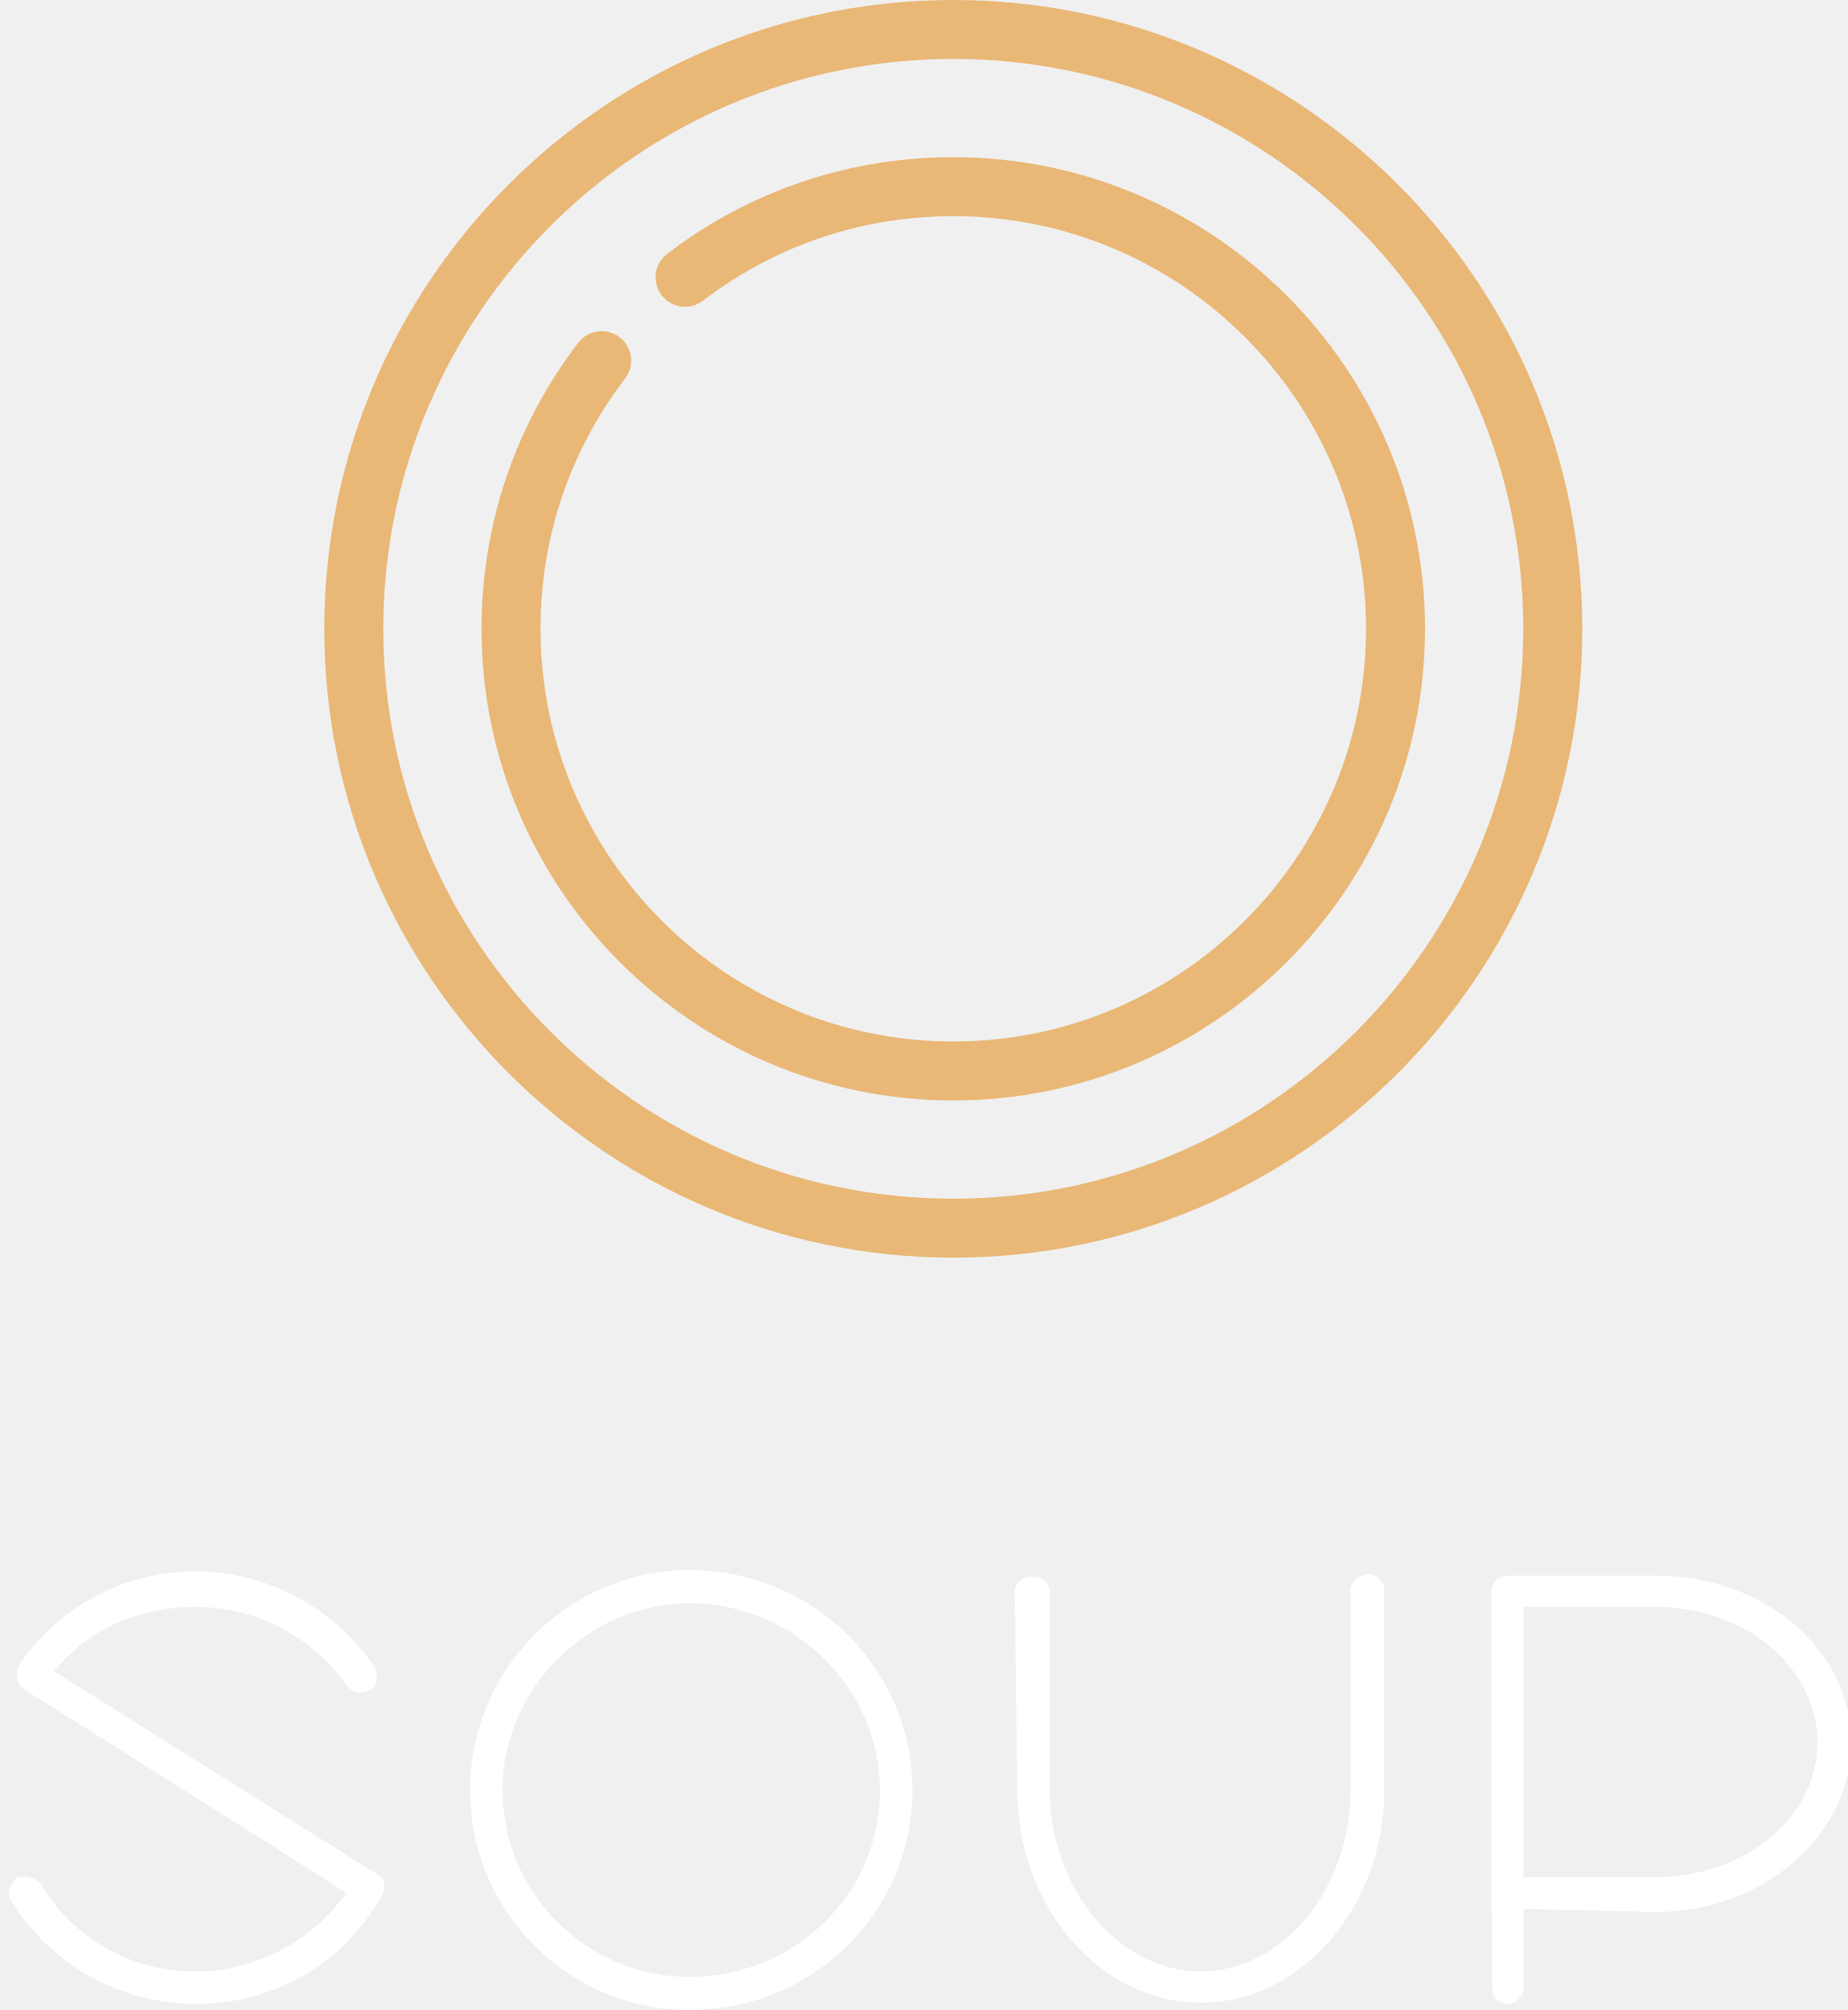
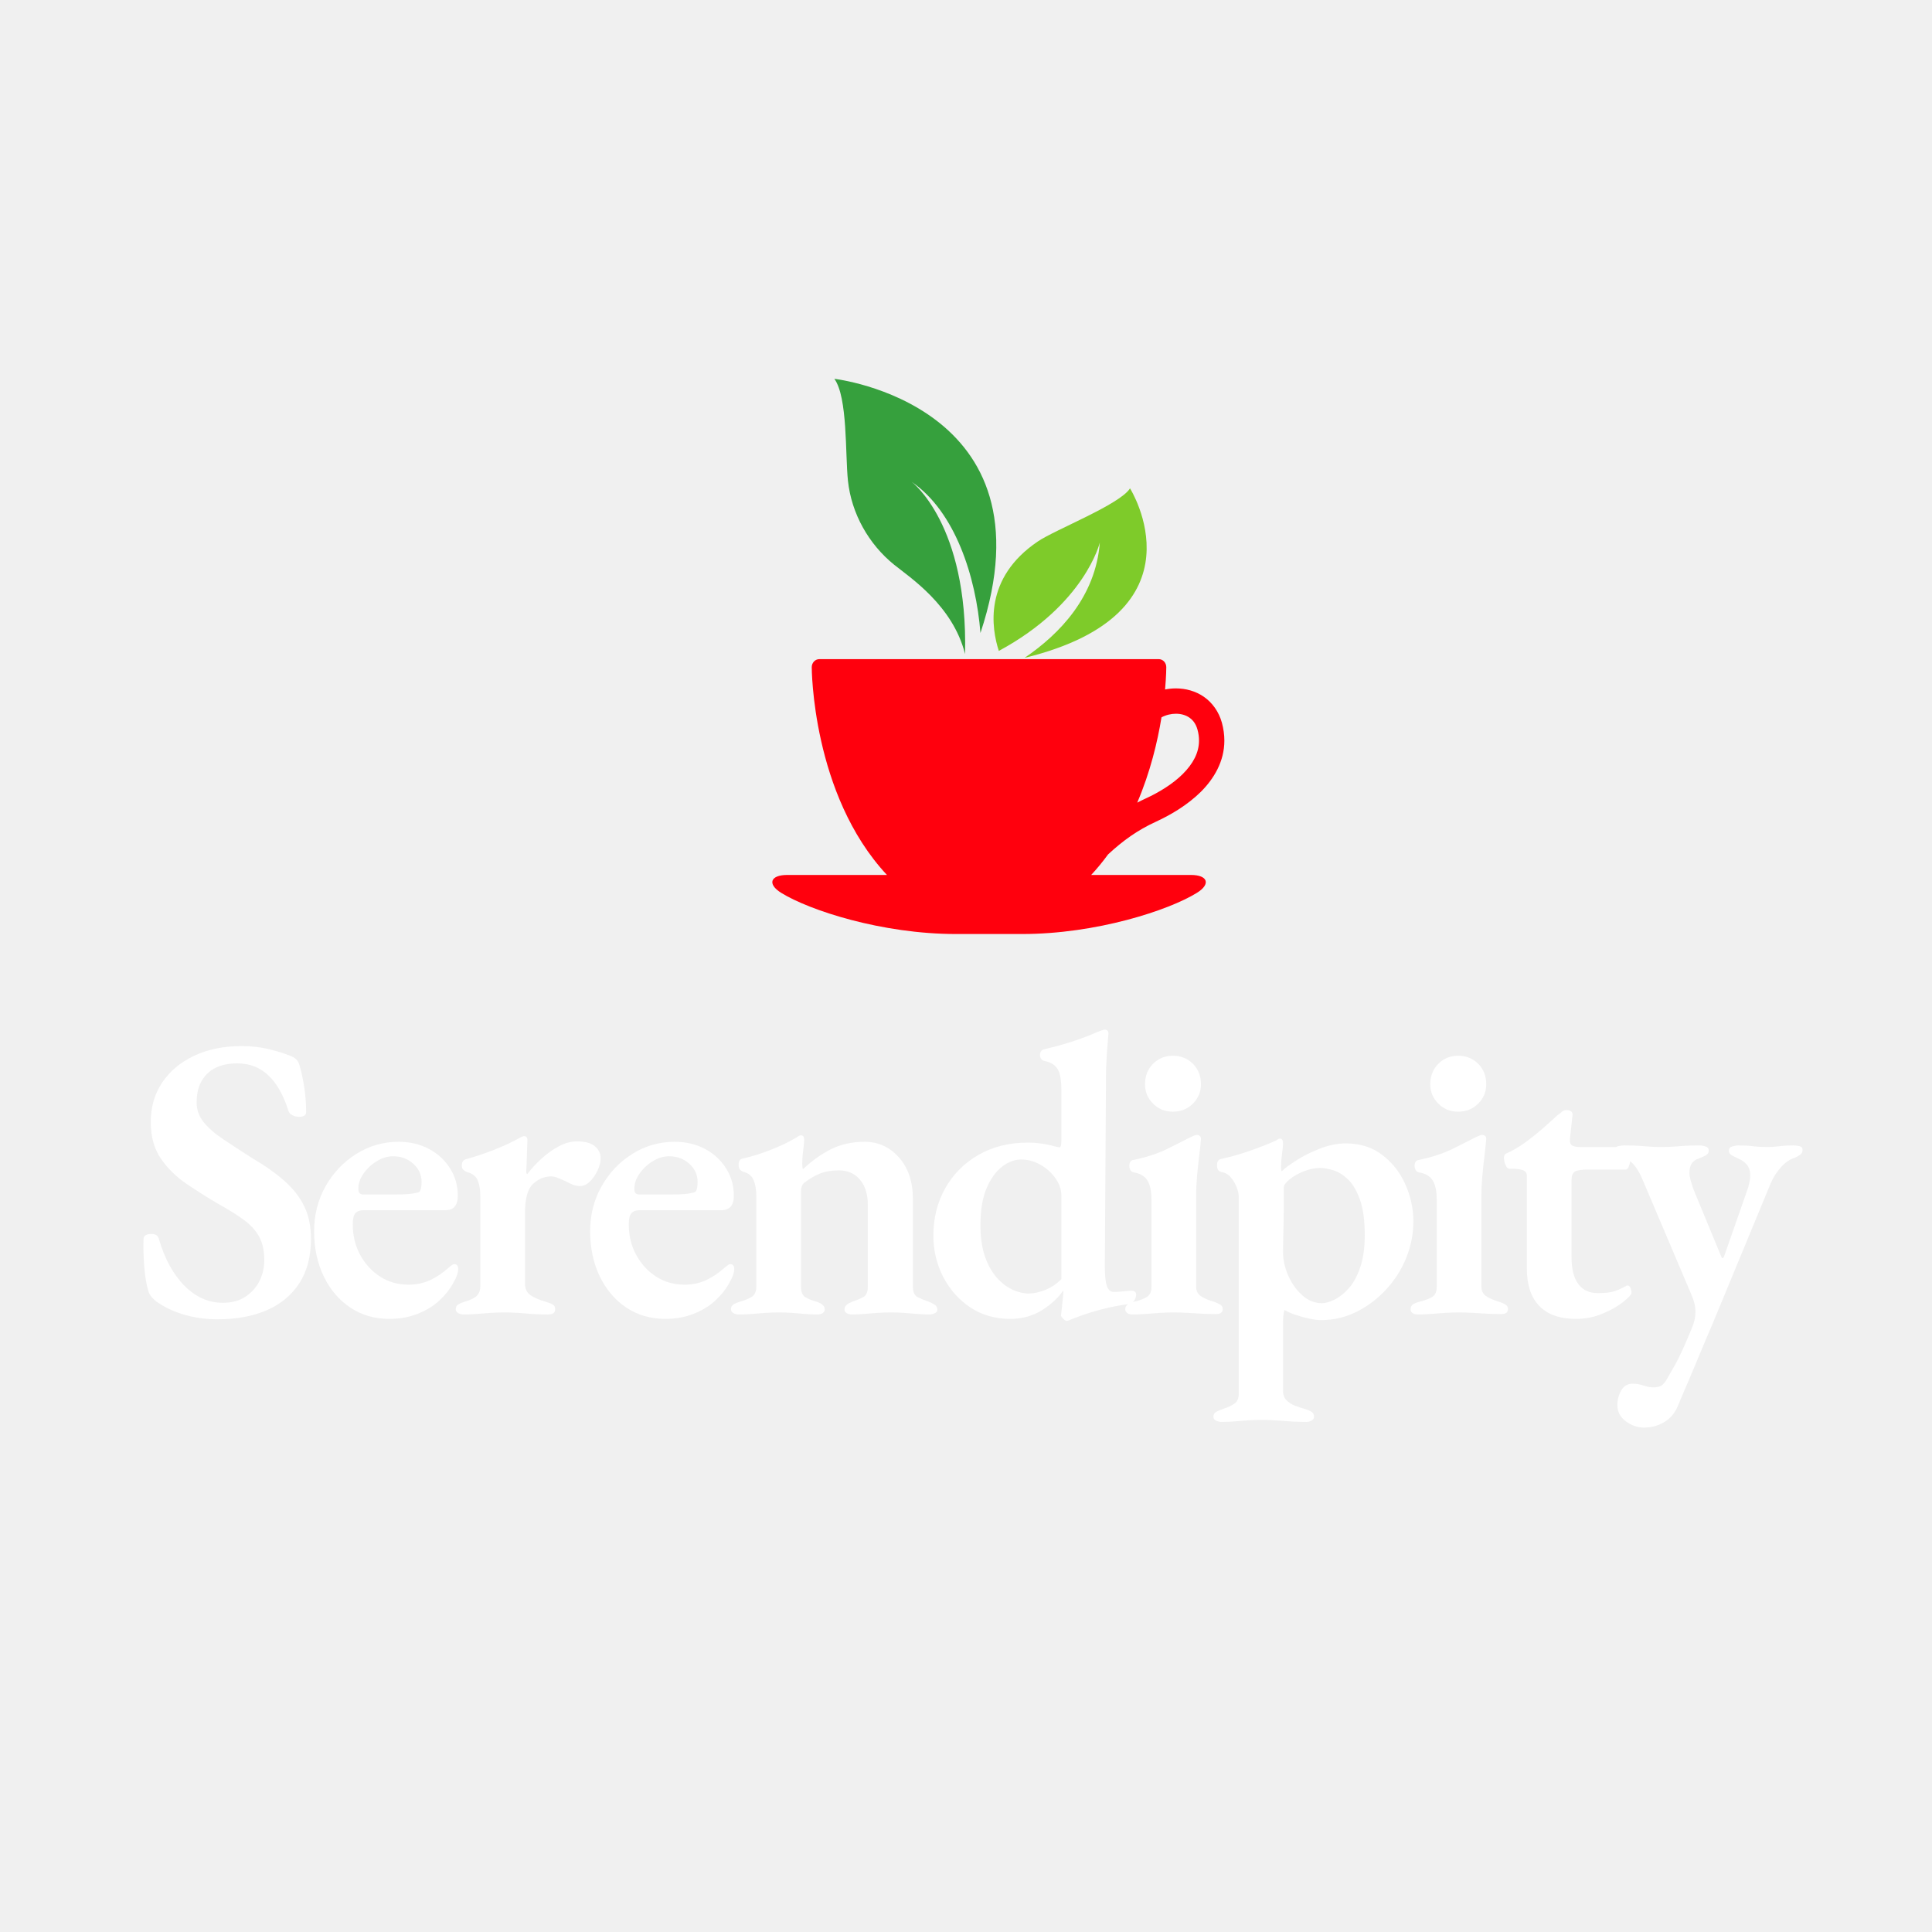
- <svg xmlns="http://www.w3.org/2000/svg" version="1.1" id="Warstwa_1" x="0px" y="0px" width="612px" height="665.947px" viewBox="0 0 612 665.947" enable-background="new 0 0 612 665.947" xml:space="preserve">
-   <g id="logo-text">
-     <path fill="#FFFFFF" d="M114.696,627.179c-8.726-5.885-106.557-67.383-106.557-67.383c-2.841-2.235-4.06-5.479,0-10.758   c13.396-17.659,33.693-28.416,56.831-28.416c23.139,0,45.263,11.771,58.659,31.054c1.826,2.844,1.826,6.495-0.813,8.12   c-2.638,1.827-6.292,1.014-8.119-1.625c-11.568-16.236-30.242-25.776-49.727-25.776c-18.672,0-35.519,7.104-47.089,21.312   l107.574,67.588c1.827,0.812,2.638,4.263,0.812,7.104c-12.381,22.123-35.52,35.519-61.297,35.519   c-24.762,0-47.9-12.583-61.296-34.1c-1.827-2.641,0-5.888,1.827-7.71c2.639-0.812,6.292,0,7.917,1.822   c10.756,18.677,30.242,29.229,51.553,29.229C84.454,653.159,103.127,643.417,114.696,627.179L114.696,627.179z M302.244,593.081   c0,40.188-32.679,72.866-73.88,72.866c-39.985,0-72.664-32.682-72.664-72.866c0-39.985,32.679-72.866,72.664-72.866   C269.565,520.215,302.244,553.096,302.244,593.081L302.244,593.081z M291.486,593.081c0-33.69-28.416-61.903-63.122-61.903   c-33.49,0-61.904,28.213-61.904,61.903c0,34.708,28.415,61.905,61.904,61.905C263.071,654.986,291.486,627.789,291.486,593.081   L291.486,593.081z M453.461,521.638c2.639,0,5.074,2.438,5.074,5.479v65.761c0,38.769-27.197,70.633-60.894,70.633   c-33.284,0-60.687-31.864-60.687-70.633l-0.812-65.152c0-3.649,2.438-5.275,6.092-5.275c2.638,0,5.479,1.626,5.479,5.275v65.152   c0,32.679,22.732,60.281,49.93,60.281c27.604,0,49.729-27.604,49.729-60.281v-65.761   C447.372,524.073,449.807,521.638,453.461,521.638L453.461,521.638z M613.202,577.249c0,30.649-28.82,56.222-64.745,56.222   l-43.841-1.013v26.182c0,2.642-2.438,5.276-5.074,5.276c-3.654,0-5.276-2.638-5.276-5.276l-0.201-32.271V527.32   c0-2.641,1.823-5.275,5.479-5.275h48.915C584.382,522.043,613.202,546.602,613.202,577.249z M602.04,577.249   c0-24.559-23.748-44.854-53.583-44.854h-43.841v89.511h43.841C578.292,621.902,602.04,601.809,602.04,577.249z" />
-   </g>
-   <g id="logo-symbol_1_">
-     <path fill="#E9B776" d="M219.16,97.799c3.275,4.287,9.404,5.106,13.689,1.833c23.989-18.329,52.662-28.017,82.917-28.017   c75.393,0,136.728,61.334,136.728,136.725c0,75.39-61.334,136.724-136.728,136.724c-75.388,0-136.723-61.332-136.723-136.724   c0-30.256,9.687-58.929,28.017-82.919c3.275-4.283,2.455-10.414-1.832-13.688c-4.285-3.275-10.414-2.455-13.689,1.832   c-20.953,27.424-32.027,60.197-32.027,94.775c0,86.159,70.096,156.255,156.251,156.255c86.16,0,156.258-70.097,156.258-156.255   c0-86.159-70.099-156.256-156.258-156.256c-34.578,0-67.35,11.074-94.771,32.026C216.708,87.385,215.885,93.513,219.16,97.799   L219.16,97.799z M315.766,0c-114.875,0-208.34,93.46-208.34,208.34s93.461,208.341,208.34,208.341   c114.881,0,208.345-93.459,208.345-208.341C524.109,93.46,430.646,0,315.766,0z M315.766,397.147   c-104.105,0-188.808-84.698-188.808-188.811c0-104.109,84.699-188.809,188.808-188.809c104.109,0,188.812,84.7,188.812,188.809   C504.575,312.449,419.875,397.147,315.766,397.147z" />
+ <svg xmlns="http://www.w3.org/2000/svg" width="500" zoomAndPan="magnify" viewBox="0 0 375 375" height="500" preserveAspectRatio="xMidYMid meet" version="1.2">
+   <defs>
+     <clipPath id="02edcfd00b">
+       <path d="M 161.953 73.523 L 194 73.523 L 194 127 L 161.953 127 Z M 161.953 73.523 " />
+     </clipPath>
+     <clipPath id="0945152f9a">
+       <path d="M 192 94 L 223 94 L 223 127.707 L 192 127.707 Z M 192 94 " />
+     </clipPath>
+     <clipPath id="63c3f4b9be">
+       <path d="M 149 127.785 L 237.648 127.785 L 237.648 181.965 L 149 181.965 Z M 149 127.785 " />
+     </clipPath>
+   </defs>
+   <g id="ad0a2882f2">
+     <g clip-rule="nonzero" clip-path="url(#02edcfd00b)">
+       <path style=" stroke:none;fill-rule:nonzero;fill:#36a03d;fill-opacity:1;" d="M 187.316 126.949 C 187.914 101.746 176.973 93.539 176.973 93.539 C 185.391 99.316 189.434 111.902 190.305 122.863 C 205.047 78.465 161.969 73.531 161.949 73.531 C 164.555 77.109 164.043 88.172 164.586 93.312 C 165.262 99.699 168.633 105.637 173.539 109.602 C 176.586 112.066 184.961 117.512 187.316 126.949 " />
+     </g>
+     <g clip-rule="nonzero" clip-path="url(#0945152f9a)">
+       <path style=" stroke:none;fill-rule:nonzero;fill:#7ecb2a;fill-opacity:1;" d="M 193.871 126.34 C 210.621 117.312 213.477 105.301 213.477 105.301 C 212.668 115.789 205.723 123.035 198.859 127.695 C 234.578 118.988 219.336 94.789 219.336 94.789 C 217.395 97.91 204.867 102.785 201.473 105.074 C 190.852 112.23 192.453 122 193.871 126.34 " />
+     </g>
+     <g clip-rule="nonzero" clip-path="url(#63c3f4b9be)">
+       <path style=" stroke:none;fill-rule:nonzero;fill:#ff000d;fill-opacity:1;" d="M 225.445 139.234 C 226.324 138.77 227.309 138.535 228.238 138.535 C 229.254 138.535 230.168 138.805 230.859 139.289 C 231.559 139.781 232.102 140.465 232.426 141.598 C 232.645 142.367 232.727 143.078 232.727 143.746 C 232.727 146.098 231.574 148.234 229.586 150.223 C 227.621 152.195 224.879 153.844 222.336 155.004 C 221.785 155.254 221.258 155.523 220.734 155.793 C 223.273 149.863 224.68 143.957 225.445 139.234 Z M 231.164 169.828 L 211.797 169.828 C 212.98 168.555 214.07 167.219 215.078 165.84 C 217.949 163.18 220.785 161.129 224.383 159.484 C 227.289 158.145 230.465 156.266 233.047 153.727 C 235.609 151.184 237.648 147.809 237.648 143.746 C 237.648 142.621 237.488 141.453 237.172 140.289 C 236.578 138.125 235.289 136.371 233.672 135.246 C 232.043 134.125 230.137 133.617 228.238 133.617 C 227.543 133.617 226.832 133.688 226.141 133.828 C 226.375 131.137 226.375 129.504 226.375 129.504 C 226.375 128.637 225.727 127.938 224.91 127.938 L 159.027 127.938 C 158.215 127.938 157.559 128.637 157.559 129.504 C 157.559 129.504 157.555 154.191 172.156 169.828 L 152.789 169.828 C 149.535 169.828 148.871 171.594 151.641 173.309 C 157.098 176.684 171.125 181.293 185.578 181.293 L 198.375 181.293 C 212.82 181.293 226.852 176.684 232.305 173.309 C 235.078 171.594 234.418 169.828 231.164 169.828 " />
+     </g>
+     <g style="fill:#ffffff;fill-opacity:1;">
+       <g transform="translate(25.51342, 254.9017)">
+         <path style="stroke:none" d="M 16.719 1.172 C 14.477 1.172 12.352 0.883 10.344 0.312 C 8.344 -0.258 6.508 -1.117 4.844 -2.266 C 4.531 -2.523 4.242 -2.797 3.984 -3.078 C 3.723 -3.367 3.516 -3.695 3.359 -4.062 C 2.941 -5.363 2.656 -6.961 2.5 -8.859 C 2.344 -10.766 2.289 -12.602 2.344 -14.375 C 2.344 -14.738 2.484 -15 2.766 -15.156 C 3.055 -15.312 3.41 -15.391 3.828 -15.391 C 4.242 -15.391 4.566 -15.32 4.797 -15.188 C 5.035 -15.062 5.207 -14.816 5.312 -14.453 C 6.457 -10.547 8.125 -7.5 10.312 -5.312 C 12.5 -3.125 14.973 -2.031 17.734 -2.031 C 19.453 -2.031 20.91 -2.422 22.109 -3.203 C 23.305 -3.984 24.219 -5 24.844 -6.25 C 25.469 -7.5 25.781 -8.852 25.781 -10.312 C 25.781 -12.133 25.453 -13.645 24.797 -14.844 C 24.148 -16.039 23.176 -17.117 21.875 -18.078 C 20.57 -19.047 18.93 -20.078 16.953 -21.172 C 14.816 -22.422 12.734 -23.734 10.703 -25.109 C 8.672 -26.492 7.004 -28.133 5.703 -30.031 C 4.398 -31.938 3.75 -34.297 3.75 -37.109 C 3.75 -40.016 4.488 -42.57 5.969 -44.781 C 7.457 -47 9.531 -48.734 12.188 -49.984 C 14.844 -51.234 17.914 -51.859 21.406 -51.859 C 23.332 -51.859 25.129 -51.648 26.797 -51.234 C 28.461 -50.816 29.789 -50.398 30.781 -49.984 C 31.352 -49.773 31.781 -49.516 32.062 -49.203 C 32.352 -48.891 32.578 -48.395 32.734 -47.719 C 33.047 -46.625 33.316 -45.32 33.547 -43.812 C 33.785 -42.301 33.906 -40.711 33.906 -39.047 C 33.906 -38.43 33.438 -38.125 32.5 -38.125 C 32.082 -38.125 31.664 -38.227 31.25 -38.438 C 30.832 -38.645 30.57 -38.926 30.469 -39.281 C 29.531 -42.301 28.238 -44.594 26.594 -46.156 C 24.957 -47.719 22.941 -48.5 20.547 -48.5 C 18.93 -48.5 17.551 -48.223 16.406 -47.672 C 15.258 -47.129 14.348 -46.297 13.672 -45.172 C 12.992 -44.055 12.656 -42.613 12.656 -40.844 C 12.656 -39.488 13.109 -38.238 14.016 -37.094 C 14.93 -35.957 16.207 -34.844 17.844 -33.75 C 19.488 -32.656 21.328 -31.457 23.359 -30.156 C 25.859 -28.695 27.953 -27.223 29.641 -25.734 C 31.336 -24.254 32.629 -22.613 33.516 -20.812 C 34.398 -19.02 34.844 -16.898 34.844 -14.453 C 34.844 -11.016 34.086 -8.133 32.578 -5.812 C 31.066 -3.5 28.957 -1.754 26.25 -0.578 C 23.539 0.586 20.363 1.172 16.719 1.172 Z M 16.719 1.172 " />
+       </g>
+     </g>
+     <g style="fill:#ffffff;fill-opacity:1;">
+       <g transform="translate(59.0179, 254.9017)">
+         <path style="stroke:none" d="M 16.562 1.094 C 13.695 1.094 11.172 0.363 8.984 -1.094 C 6.797 -2.551 5.078 -4.566 3.828 -7.141 C 2.578 -9.723 1.953 -12.656 1.953 -15.938 C 1.953 -19.113 2.691 -22.016 4.172 -24.641 C 5.66 -27.273 7.656 -29.375 10.156 -30.938 C 12.656 -32.5 15.391 -33.281 18.359 -33.281 C 20.547 -33.281 22.5 -32.82 24.219 -31.906 C 25.938 -31 27.301 -29.75 28.312 -28.156 C 29.332 -26.57 29.844 -24.789 29.844 -22.812 C 29.844 -20.938 29.035 -20 27.422 -20 L 11.562 -20 C 10.832 -20 10.297 -19.801 9.953 -19.406 C 9.617 -19.02 9.453 -18.305 9.453 -17.266 C 9.453 -15.078 9.93 -13.098 10.891 -11.328 C 11.859 -9.555 13.148 -8.148 14.766 -7.109 C 16.379 -6.066 18.227 -5.547 20.312 -5.547 C 21.82 -5.547 23.211 -5.844 24.484 -6.438 C 25.766 -7.039 26.977 -7.863 28.125 -8.906 C 28.332 -9.062 28.516 -9.203 28.672 -9.328 C 28.828 -9.461 28.984 -9.531 29.141 -9.531 C 29.66 -9.531 29.922 -9.219 29.922 -8.594 C 29.922 -7.863 29.609 -6.977 28.984 -5.938 C 28.359 -4.738 27.457 -3.594 26.281 -2.5 C 25.113 -1.406 23.695 -0.535 22.031 0.109 C 20.363 0.766 18.539 1.094 16.562 1.094 Z M 11.562 -23.047 L 17.109 -23.047 C 18.461 -23.047 19.477 -23.07 20.156 -23.125 C 20.832 -23.176 21.484 -23.281 22.109 -23.438 C 22.367 -23.488 22.551 -23.707 22.656 -24.094 C 22.758 -24.488 22.812 -24.945 22.812 -25.469 C 22.812 -26.875 22.273 -28.055 21.203 -29.016 C 20.141 -29.984 18.828 -30.469 17.266 -30.469 C 16.172 -30.469 15.102 -30.141 14.062 -29.484 C 13.02 -28.836 12.16 -28.02 11.484 -27.031 C 10.805 -26.039 10.492 -25.023 10.547 -23.984 C 10.547 -23.359 10.883 -23.047 11.562 -23.047 Z M 11.562 -23.047 " />
+       </g>
+     </g>
+     <g style="fill:#ffffff;fill-opacity:1;">
+       <g transform="translate(86.58665, 254.9017)">
+         <path style="stroke:none" d="M 3.438 0.234 C 3.02 0.234 2.656 0.145 2.344 -0.031 C 2.031 -0.219 1.875 -0.469 1.875 -0.781 C 1.875 -1.195 2.039 -1.508 2.375 -1.719 C 2.719 -1.926 3.148 -2.109 3.672 -2.266 C 4.766 -2.578 5.531 -2.953 5.969 -3.391 C 6.414 -3.836 6.641 -4.453 6.641 -5.234 L 6.641 -22.812 C 6.641 -24.008 6.469 -25.008 6.125 -25.812 C 5.789 -26.625 5.078 -27.16 3.984 -27.422 C 3.773 -27.523 3.566 -27.664 3.359 -27.844 C 3.148 -28.031 3.047 -28.305 3.047 -28.672 C 3.047 -29.348 3.332 -29.766 3.906 -29.922 C 5.469 -30.336 7.16 -30.895 8.984 -31.594 C 10.805 -32.301 12.344 -32.992 13.594 -33.672 C 13.852 -33.828 14.141 -33.984 14.453 -34.141 C 14.766 -34.297 15 -34.375 15.156 -34.375 C 15.57 -34.375 15.781 -34.113 15.781 -33.594 C 15.781 -33.383 15.766 -32.914 15.734 -32.188 C 15.711 -31.457 15.688 -30.66 15.656 -29.797 C 15.633 -28.941 15.598 -28.176 15.547 -27.5 C 15.547 -27.188 15.625 -27.031 15.781 -27.031 C 16.613 -28.125 17.551 -29.141 18.594 -30.078 C 19.633 -31.016 20.738 -31.797 21.906 -32.422 C 23.082 -33.047 24.27 -33.359 25.469 -33.359 C 26.977 -33.359 28.109 -33.047 28.859 -32.422 C 29.617 -31.797 30 -31.016 30 -30.078 C 30 -29.348 29.801 -28.566 29.406 -27.734 C 29.02 -26.898 28.523 -26.18 27.922 -25.578 C 27.328 -24.984 26.664 -24.688 25.938 -24.688 C 25.52 -24.688 25.078 -24.773 24.609 -24.953 C 24.141 -25.141 23.672 -25.363 23.203 -25.625 C 22.734 -25.832 22.25 -26.039 21.75 -26.25 C 21.258 -26.457 20.805 -26.562 20.391 -26.562 C 19.086 -26.562 17.914 -26.078 16.875 -25.109 C 15.832 -24.148 15.312 -22.266 15.312 -19.453 L 15.312 -5.703 C 15.312 -4.766 15.648 -4.047 16.328 -3.547 C 17.004 -3.055 18.047 -2.602 19.453 -2.188 C 20.023 -2.031 20.453 -1.859 20.734 -1.672 C 21.023 -1.492 21.172 -1.195 21.172 -0.781 C 21.172 -0.102 20.703 0.234 19.766 0.234 C 18.203 0.234 16.727 0.164 15.344 0.031 C 13.969 -0.094 12.602 -0.156 11.25 -0.156 C 10.363 -0.156 9.516 -0.129 8.703 -0.078 C 7.898 -0.023 7.082 0.035 6.25 0.109 C 5.414 0.191 4.477 0.234 3.438 0.234 Z M 3.438 0.234 " />
+       </g>
+     </g>
+     <g style="fill:#ffffff;fill-opacity:1;">
+       <g transform="translate(112.5933, 254.9017)">
+         <path style="stroke:none" d="M 16.562 1.094 C 13.695 1.094 11.172 0.363 8.984 -1.094 C 6.797 -2.551 5.078 -4.566 3.828 -7.141 C 2.578 -9.723 1.953 -12.656 1.953 -15.938 C 1.953 -19.113 2.691 -22.016 4.172 -24.641 C 5.66 -27.273 7.656 -29.375 10.156 -30.938 C 12.656 -32.5 15.391 -33.281 18.359 -33.281 C 20.547 -33.281 22.5 -32.82 24.219 -31.906 C 25.938 -31 27.301 -29.75 28.312 -28.156 C 29.332 -26.57 29.844 -24.789 29.844 -22.812 C 29.844 -20.938 29.035 -20 27.422 -20 L 11.562 -20 C 10.832 -20 10.297 -19.801 9.953 -19.406 C 9.617 -19.02 9.453 -18.305 9.453 -17.266 C 9.453 -15.078 9.93 -13.098 10.891 -11.328 C 11.859 -9.555 13.148 -8.148 14.766 -7.109 C 16.379 -6.066 18.227 -5.547 20.312 -5.547 C 21.82 -5.547 23.211 -5.844 24.484 -6.438 C 25.766 -7.039 26.977 -7.863 28.125 -8.906 C 28.332 -9.062 28.516 -9.203 28.672 -9.328 C 28.828 -9.461 28.984 -9.531 29.141 -9.531 C 29.66 -9.531 29.922 -9.219 29.922 -8.594 C 29.922 -7.863 29.609 -6.977 28.984 -5.938 C 28.359 -4.738 27.457 -3.594 26.281 -2.5 C 25.113 -1.406 23.695 -0.535 22.031 0.109 C 20.363 0.766 18.539 1.094 16.562 1.094 Z M 11.562 -23.047 L 17.109 -23.047 C 18.461 -23.047 19.477 -23.07 20.156 -23.125 C 20.832 -23.176 21.484 -23.281 22.109 -23.438 C 22.367 -23.488 22.551 -23.707 22.656 -24.094 C 22.758 -24.488 22.812 -24.945 22.812 -25.469 C 22.812 -26.875 22.273 -28.055 21.203 -29.016 C 20.141 -29.984 18.828 -30.469 17.266 -30.469 C 16.172 -30.469 15.102 -30.141 14.062 -29.484 C 13.02 -28.836 12.16 -28.02 11.484 -27.031 C 10.805 -26.039 10.492 -25.023 10.547 -23.984 C 10.547 -23.359 10.883 -23.047 11.562 -23.047 Z M 11.562 -23.047 " />
+       </g>
+     </g>
+     <g style="fill:#ffffff;fill-opacity:1;">
+       <g transform="translate(140.1621, 254.9017)">
+         <path style="stroke:none" d="M 3.281 0.234 C 2.863 0.234 2.5 0.145 2.188 -0.031 C 1.875 -0.219 1.719 -0.469 1.719 -0.781 C 1.719 -1.195 1.883 -1.508 2.219 -1.719 C 2.562 -1.926 2.992 -2.109 3.516 -2.266 C 4.297 -2.473 5.008 -2.758 5.656 -3.125 C 6.312 -3.488 6.641 -4.191 6.641 -5.234 L 6.641 -22.734 C 6.641 -23.93 6.469 -24.957 6.125 -25.812 C 5.789 -26.676 5.078 -27.238 3.984 -27.5 C 3.773 -27.602 3.594 -27.742 3.438 -27.922 C 3.281 -28.109 3.203 -28.41 3.203 -28.828 C 3.203 -29.504 3.438 -29.895 3.906 -30 C 5.727 -30.414 7.535 -30.973 9.328 -31.672 C 11.129 -32.379 12.707 -33.125 14.062 -33.906 C 14.27 -34.008 14.477 -34.141 14.688 -34.297 C 14.895 -34.453 15.102 -34.531 15.312 -34.531 C 15.57 -34.531 15.738 -34.438 15.812 -34.25 C 15.895 -34.07 15.938 -33.879 15.938 -33.672 C 15.938 -33.305 15.867 -32.629 15.734 -31.641 C 15.609 -30.648 15.547 -29.789 15.547 -29.062 C 15.547 -28.852 15.555 -28.629 15.578 -28.391 C 15.609 -28.16 15.648 -28.02 15.703 -27.969 C 17.473 -29.633 19.305 -30.938 21.203 -31.875 C 23.109 -32.812 25.258 -33.281 27.656 -33.281 C 30.312 -33.281 32.535 -32.266 34.328 -30.234 C 36.129 -28.203 37.031 -25.52 37.031 -22.188 L 37.031 -5.156 C 37.031 -4.113 37.336 -3.438 37.953 -3.125 C 38.578 -2.812 39.281 -2.523 40.062 -2.266 C 40.477 -2.109 40.867 -1.91 41.234 -1.672 C 41.598 -1.441 41.781 -1.117 41.781 -0.703 C 41.781 -0.391 41.609 -0.156 41.266 0 C 40.93 0.156 40.609 0.234 40.297 0.234 C 39.266 0.234 38.359 0.191 37.578 0.109 C 36.797 0.035 36.023 -0.023 35.266 -0.078 C 34.516 -0.129 33.672 -0.156 32.734 -0.156 C 31.848 -0.156 31.016 -0.129 30.234 -0.078 C 29.453 -0.023 28.656 0.035 27.844 0.109 C 27.039 0.191 26.117 0.234 25.078 0.234 C 24.816 0.234 24.531 0.156 24.219 0 C 23.906 -0.156 23.75 -0.391 23.75 -0.703 C 23.75 -1.117 23.906 -1.441 24.219 -1.672 C 24.531 -1.91 24.895 -2.109 25.312 -2.266 C 26.094 -2.523 26.781 -2.812 27.375 -3.125 C 27.977 -3.438 28.281 -4.113 28.281 -5.156 L 28.281 -21.016 C 28.281 -23.098 27.77 -24.738 26.75 -25.938 C 25.738 -27.133 24.375 -27.734 22.656 -27.734 C 21.25 -27.734 20.023 -27.523 18.984 -27.109 C 17.941 -26.691 16.926 -26.094 15.938 -25.312 C 15.727 -25.156 15.57 -24.93 15.469 -24.641 C 15.363 -24.359 15.312 -24.062 15.312 -23.75 L 15.312 -5.156 C 15.312 -4.113 15.609 -3.422 16.203 -3.078 C 16.805 -2.742 17.5 -2.473 18.281 -2.266 C 19.375 -1.898 19.922 -1.406 19.922 -0.781 C 19.922 -0.469 19.789 -0.219 19.531 -0.031 C 19.27 0.145 18.93 0.234 18.516 0.234 C 17.473 0.234 16.562 0.191 15.781 0.109 C 15 0.035 14.242 -0.023 13.516 -0.078 C 12.785 -0.129 11.953 -0.156 11.016 -0.156 C 10.129 -0.156 9.297 -0.129 8.516 -0.078 C 7.734 -0.023 6.926 0.035 6.094 0.109 C 5.258 0.191 4.32 0.234 3.281 0.234 Z M 3.281 0.234 " />
+       </g>
+     </g>
+     <g style="fill:#ffffff;fill-opacity:1;">
+       <g transform="translate(179.0556, 254.9017)">
+         <path style="stroke:none" d="M 27.969 1.484 C 27.812 1.484 27.586 1.336 27.297 1.047 C 27.016 0.766 26.875 0.547 26.875 0.391 C 26.977 -0.336 27.066 -1.102 27.141 -1.906 C 27.223 -2.719 27.289 -3.41 27.344 -3.984 L 27.344 -4.453 C 26.352 -2.992 24.957 -1.703 23.156 -0.578 C 21.363 0.535 19.32 1.094 17.031 1.094 C 14.113 1.094 11.535 0.352 9.297 -1.125 C 7.055 -2.613 5.297 -4.594 4.016 -7.062 C 2.742 -9.539 2.109 -12.211 2.109 -15.078 C 2.109 -18.461 2.875 -21.52 4.406 -24.25 C 5.945 -26.988 8.098 -29.148 10.859 -30.734 C 13.617 -32.328 16.82 -33.125 20.469 -33.125 C 21.352 -33.125 22.25 -33.055 23.156 -32.922 C 24.07 -32.797 24.867 -32.629 25.547 -32.422 C 26.172 -32.266 26.508 -32.188 26.562 -32.188 C 26.82 -32.188 26.953 -32.629 26.953 -33.516 L 26.953 -43.344 C 26.953 -45.32 26.691 -46.703 26.172 -47.484 C 25.648 -48.266 24.816 -48.758 23.672 -48.969 C 23.098 -49.125 22.812 -49.516 22.812 -50.141 C 22.812 -50.711 23.07 -51.078 23.594 -51.234 C 25.625 -51.703 27.535 -52.234 29.328 -52.828 C 31.129 -53.43 32.602 -53.992 33.75 -54.516 C 34.27 -54.723 34.645 -54.863 34.875 -54.938 C 35.113 -55.02 35.258 -55.062 35.312 -55.062 C 35.832 -55.062 36.094 -54.801 36.094 -54.281 C 36.094 -54.281 36.066 -53.969 36.016 -53.344 C 35.961 -52.719 35.895 -51.867 35.812 -50.797 C 35.738 -49.734 35.676 -48.523 35.625 -47.172 L 35.391 -9.141 C 35.391 -7.367 35.52 -6.094 35.781 -5.312 C 36.039 -4.531 36.484 -4.141 37.109 -4.141 C 37.367 -4.141 37.707 -4.148 38.125 -4.172 C 38.539 -4.203 39.266 -4.27 40.297 -4.375 C 41.078 -4.426 41.469 -4.164 41.469 -3.594 C 41.469 -3.176 41.32 -2.77 41.031 -2.375 C 40.75 -1.988 40.477 -1.797 40.219 -1.797 C 38.457 -1.586 36.664 -1.25 34.844 -0.781 C 33.02 -0.312 31.172 0.285 29.297 1.016 C 28.93 1.172 28.656 1.285 28.469 1.359 C 28.289 1.441 28.125 1.484 27.969 1.484 Z M 20.625 -3.828 C 21.613 -3.828 22.707 -4.07 23.906 -4.562 C 25.102 -5.062 26.117 -5.754 26.953 -6.641 L 26.953 -22.891 C 26.953 -23.984 26.586 -25.062 25.859 -26.125 C 25.129 -27.195 24.164 -28.082 22.969 -28.781 C 21.77 -29.488 20.492 -29.844 19.141 -29.844 C 17.891 -29.844 16.664 -29.383 15.469 -28.469 C 14.27 -27.562 13.266 -26.172 12.453 -24.297 C 11.648 -22.422 11.25 -20.023 11.25 -17.109 C 11.25 -14.711 11.547 -12.664 12.141 -10.969 C 12.742 -9.281 13.516 -7.914 14.453 -6.875 C 15.391 -5.832 16.406 -5.062 17.5 -4.562 C 18.594 -4.07 19.633 -3.828 20.625 -3.828 Z M 20.625 -3.828 " />
+       </g>
+     </g>
+     <g style="fill:#ffffff;fill-opacity:1;">
+       <g transform="translate(216.6995, 254.9017)">
+         <path style="stroke:none" d="M 3.125 0.234 C 2.707 0.234 2.367 0.145 2.109 -0.031 C 1.848 -0.219 1.719 -0.469 1.719 -0.781 C 1.719 -1.195 1.875 -1.508 2.188 -1.719 C 2.5 -1.926 2.863 -2.082 3.281 -2.188 C 4.531 -2.5 5.426 -2.836 5.969 -3.203 C 6.52 -3.566 6.797 -4.191 6.797 -5.078 L 6.797 -22.031 C 6.797 -23.695 6.535 -24.945 6.016 -25.781 C 5.492 -26.613 4.609 -27.133 3.359 -27.344 C 3.098 -27.395 2.891 -27.535 2.734 -27.766 C 2.578 -28.004 2.5 -28.281 2.5 -28.594 C 2.5 -29.32 2.785 -29.711 3.359 -29.766 C 5.859 -30.285 8.031 -31 9.875 -31.906 C 11.727 -32.82 13.148 -33.539 14.141 -34.062 C 14.867 -34.426 15.336 -34.609 15.547 -34.609 C 16.117 -34.609 16.406 -34.348 16.406 -33.828 C 16.352 -33.098 16.25 -32.094 16.094 -30.812 C 15.938 -29.539 15.789 -28.188 15.656 -26.75 C 15.531 -25.32 15.469 -23.984 15.469 -22.734 L 15.469 -5.156 C 15.469 -4.375 15.754 -3.773 16.328 -3.359 C 16.898 -2.941 17.812 -2.551 19.062 -2.188 C 19.477 -2.031 19.844 -1.859 20.156 -1.672 C 20.469 -1.492 20.625 -1.195 20.625 -0.781 C 20.625 -0.156 20.18 0.156 19.297 0.156 C 18.305 0.156 17.352 0.129 16.438 0.078 C 15.531 0.023 14.645 -0.023 13.781 -0.078 C 12.926 -0.129 12.031 -0.156 11.094 -0.156 C 10.207 -0.156 9.348 -0.129 8.516 -0.078 C 7.68 -0.023 6.832 0.035 5.969 0.109 C 5.113 0.191 4.164 0.234 3.125 0.234 Z M 10.938 -39.125 C 9.426 -39.125 8.148 -39.645 7.109 -40.688 C 6.066 -41.727 5.547 -42.977 5.547 -44.438 C 5.547 -46.051 6.066 -47.379 7.109 -48.422 C 8.148 -49.461 9.426 -49.984 10.938 -49.984 C 12.5 -49.984 13.801 -49.461 14.844 -48.422 C 15.883 -47.379 16.406 -46.051 16.406 -44.438 C 16.406 -42.977 15.883 -41.727 14.844 -40.688 C 13.801 -39.645 12.5 -39.125 10.938 -39.125 Z M 10.938 -39.125 " />
+       </g>
+     </g>
+     <g style="fill:#ffffff;fill-opacity:1;">
+       <g transform="translate(234.1931, 254.9017)">
+         <path style="stroke:none" d="M 2.891 21.094 C 2.578 21.094 2.238 21.016 1.875 20.859 C 1.508 20.703 1.328 20.441 1.328 20.078 C 1.328 19.66 1.508 19.348 1.875 19.141 C 2.238 18.93 2.656 18.75 3.125 18.594 C 4.113 18.281 4.879 17.926 5.422 17.531 C 5.973 17.145 6.25 16.508 6.25 15.625 L 6.25 -22.578 C 6.25 -23.098 6.117 -23.707 5.859 -24.406 C 5.598 -25.113 5.219 -25.766 4.719 -26.359 C 4.227 -26.961 3.594 -27.316 2.812 -27.422 C 2.551 -27.523 2.352 -27.664 2.219 -27.844 C 2.094 -28.031 2.031 -28.332 2.031 -28.75 C 2.031 -29.113 2.094 -29.383 2.219 -29.562 C 2.352 -29.75 2.523 -29.867 2.734 -29.922 C 4.609 -30.336 6.484 -30.867 8.359 -31.516 C 10.234 -32.172 11.875 -32.812 13.281 -33.438 C 13.438 -33.488 13.594 -33.578 13.75 -33.703 C 13.906 -33.836 14.062 -33.906 14.219 -33.906 C 14.477 -33.906 14.645 -33.812 14.719 -33.625 C 14.801 -33.445 14.844 -33.227 14.844 -32.969 C 14.844 -32.551 14.773 -31.859 14.641 -30.891 C 14.516 -29.93 14.453 -29.113 14.453 -28.438 C 14.453 -27.914 14.504 -27.629 14.609 -27.578 C 15.129 -28.098 16.051 -28.785 17.375 -29.641 C 18.707 -30.504 20.242 -31.273 21.984 -31.953 C 23.734 -32.629 25.414 -32.969 27.031 -32.969 C 29.789 -32.969 32.145 -32.223 34.094 -30.734 C 36.051 -29.254 37.547 -27.352 38.578 -25.031 C 39.617 -22.719 40.141 -20.312 40.141 -17.812 C 40.141 -15.414 39.688 -13.082 38.781 -10.812 C 37.875 -8.551 36.586 -6.508 34.922 -4.688 C 33.254 -2.863 31.336 -1.406 29.172 -0.312 C 27.016 0.781 24.688 1.328 22.188 1.328 C 21.562 1.328 20.816 1.234 19.953 1.047 C 19.098 0.867 18.238 0.633 17.375 0.344 C 16.52 0.062 15.781 -0.258 15.156 -0.625 C 15.102 -0.625 15.051 -0.477 15 -0.188 C 14.945 0.094 14.906 0.414 14.875 0.781 C 14.852 1.145 14.844 1.43 14.844 1.641 L 14.844 15.156 C 14.844 15.832 15.051 16.391 15.469 16.828 C 15.883 17.273 16.406 17.629 17.031 17.891 C 17.656 18.148 18.359 18.383 19.141 18.594 C 19.66 18.75 20.078 18.93 20.391 19.141 C 20.703 19.348 20.859 19.66 20.859 20.078 C 20.859 20.391 20.703 20.633 20.391 20.812 C 20.078 21 19.766 21.094 19.453 21.094 C 17.891 21.094 16.363 21.023 14.875 20.891 C 13.395 20.766 11.977 20.703 10.625 20.703 C 9.738 20.703 8.906 20.727 8.125 20.781 C 7.344 20.832 6.535 20.895 5.703 20.969 C 4.867 21.051 3.93 21.094 2.891 21.094 Z M 22.422 -1.953 C 23.047 -1.953 23.828 -2.172 24.766 -2.609 C 25.703 -3.055 26.625 -3.773 27.531 -4.766 C 28.445 -5.754 29.203 -7.109 29.797 -8.828 C 30.398 -10.547 30.703 -12.656 30.703 -15.156 C 30.703 -18.02 30.391 -20.32 29.766 -22.062 C 29.141 -23.812 28.359 -25.129 27.422 -26.016 C 26.484 -26.898 25.531 -27.484 24.562 -27.766 C 23.602 -28.055 22.758 -28.203 22.031 -28.203 C 20.988 -28.203 19.922 -27.977 18.828 -27.531 C 17.734 -27.094 16.82 -26.57 16.094 -25.969 C 15.363 -25.375 15 -24.867 15 -24.453 C 15 -23.723 15 -22.77 15 -21.594 C 15 -20.426 14.984 -19.176 14.953 -17.844 C 14.93 -16.52 14.906 -15.312 14.875 -14.219 C 14.852 -13.125 14.844 -12.344 14.844 -11.875 C 14.844 -10.363 15.18 -8.836 15.859 -7.297 C 16.535 -5.766 17.445 -4.488 18.594 -3.469 C 19.738 -2.457 21.016 -1.953 22.422 -1.953 Z M 22.422 -1.953 " />
+       </g>
+     </g>
+     <g style="fill:#ffffff;fill-opacity:1;">
+       <g transform="translate(272.0713, 254.9017)">
+         <path style="stroke:none" d="M 3.125 0.234 C 2.707 0.234 2.367 0.145 2.109 -0.031 C 1.848 -0.219 1.719 -0.469 1.719 -0.781 C 1.719 -1.195 1.875 -1.508 2.188 -1.719 C 2.5 -1.926 2.863 -2.082 3.281 -2.188 C 4.531 -2.5 5.426 -2.836 5.969 -3.203 C 6.52 -3.566 6.797 -4.191 6.797 -5.078 L 6.797 -22.031 C 6.797 -23.695 6.535 -24.945 6.016 -25.781 C 5.492 -26.613 4.609 -27.133 3.359 -27.344 C 3.098 -27.395 2.891 -27.535 2.734 -27.766 C 2.578 -28.004 2.5 -28.281 2.5 -28.594 C 2.5 -29.32 2.785 -29.711 3.359 -29.766 C 5.859 -30.285 8.031 -31 9.875 -31.906 C 11.727 -32.82 13.148 -33.539 14.141 -34.062 C 14.867 -34.426 15.336 -34.609 15.547 -34.609 C 16.117 -34.609 16.406 -34.348 16.406 -33.828 C 16.352 -33.098 16.25 -32.094 16.094 -30.812 C 15.938 -29.539 15.789 -28.188 15.656 -26.75 C 15.531 -25.32 15.469 -23.984 15.469 -22.734 L 15.469 -5.156 C 15.469 -4.375 15.754 -3.773 16.328 -3.359 C 16.898 -2.941 17.812 -2.551 19.062 -2.188 C 19.477 -2.031 19.844 -1.859 20.156 -1.672 C 20.469 -1.492 20.625 -1.195 20.625 -0.781 C 20.625 -0.156 20.18 0.156 19.297 0.156 C 18.305 0.156 17.352 0.129 16.438 0.078 C 15.531 0.023 14.645 -0.023 13.781 -0.078 C 12.926 -0.129 12.031 -0.156 11.094 -0.156 C 10.207 -0.156 9.348 -0.129 8.516 -0.078 C 7.68 -0.023 6.832 0.035 5.969 0.109 C 5.113 0.191 4.164 0.234 3.125 0.234 Z M 10.938 -39.125 C 9.426 -39.125 8.148 -39.645 7.109 -40.688 C 6.066 -41.727 5.547 -42.977 5.547 -44.438 C 5.547 -46.051 6.066 -47.379 7.109 -48.422 C 8.148 -49.461 9.426 -49.984 10.938 -49.984 C 12.5 -49.984 13.801 -49.461 14.844 -48.422 C 15.883 -47.379 16.406 -46.051 16.406 -44.438 C 16.406 -42.977 15.883 -41.727 14.844 -40.688 C 13.801 -39.645 12.5 -39.125 10.938 -39.125 Z M 10.938 -39.125 " />
+       </g>
+     </g>
+     <g style="fill:#ffffff;fill-opacity:1;">
+       <g transform="translate(289.5649, 254.9017)">
+         <path style="stroke:none" d="M 16.328 1.094 C 13.203 1.094 10.832 0.258 9.219 -1.406 C 7.602 -3.07 6.797 -5.492 6.797 -8.672 L 6.797 -26.719 C 6.797 -27.133 6.625 -27.445 6.281 -27.656 C 5.945 -27.863 5.285 -27.992 4.297 -28.047 L 3.438 -28.047 C 3.125 -28.047 2.863 -28.289 2.656 -28.781 C 2.445 -29.281 2.344 -29.766 2.344 -30.234 C 2.344 -30.336 2.379 -30.477 2.453 -30.656 C 2.535 -30.844 2.656 -30.961 2.812 -31.016 C 4.008 -31.535 5.234 -32.25 6.484 -33.156 C 7.734 -34.07 8.906 -35.008 10 -35.969 C 11.094 -36.938 12.004 -37.758 12.734 -38.438 C 13.098 -38.688 13.395 -38.914 13.625 -39.125 C 13.863 -39.332 14.141 -39.438 14.453 -39.438 C 14.867 -39.438 15.191 -39.344 15.422 -39.156 C 15.66 -38.977 15.727 -38.633 15.625 -38.125 L 15.156 -33.828 C 15.102 -33.203 15.242 -32.785 15.578 -32.578 C 15.922 -32.367 16.406 -32.266 17.031 -32.266 L 26.25 -32.266 C 26.406 -32.266 26.562 -32.082 26.719 -31.719 C 26.875 -31.352 26.953 -30.988 26.953 -30.625 C 26.953 -29.945 26.859 -29.32 26.672 -28.75 C 26.492 -28.176 26.273 -27.891 26.016 -27.891 L 18.594 -27.891 C 17.395 -27.891 16.57 -27.758 16.125 -27.5 C 15.688 -27.238 15.469 -26.691 15.469 -25.859 L 15.469 -10.859 C 15.469 -8.566 15.91 -6.832 16.797 -5.656 C 17.68 -4.488 18.93 -3.906 20.547 -3.906 C 22.004 -3.906 23.109 -4.035 23.859 -4.297 C 24.617 -4.555 25.312 -4.867 25.938 -5.234 C 26.094 -5.336 26.223 -5.391 26.328 -5.391 C 26.586 -5.391 26.781 -5.234 26.906 -4.922 C 27.039 -4.609 27.109 -4.27 27.109 -3.906 C 27.109 -3.645 26.598 -3.098 25.578 -2.266 C 24.566 -1.43 23.238 -0.664 21.594 0.031 C 19.957 0.738 18.203 1.094 16.328 1.094 Z M 16.328 1.094 " />
+       </g>
+     </g>
+     <g style="fill:#ffffff;fill-opacity:1;">
+       <g transform="translate(312.9942, 254.9017)">
+         <path style="stroke:none" d="M 6.094 22.188 C 4.844 22.188 3.672 21.781 2.578 20.969 C 1.484 20.164 0.938 19.113 0.938 17.812 C 0.938 16.82 1.18 15.883 1.672 15 C 2.172 14.113 2.914 13.672 3.906 13.672 C 4.633 13.672 5.375 13.801 6.125 14.062 C 6.883 14.32 7.602 14.426 8.281 14.375 C 8.906 14.32 9.359 14.176 9.641 13.938 C 9.93 13.707 10.258 13.281 10.625 12.656 C 11.039 11.926 11.492 11.129 11.984 10.266 C 12.484 9.41 13.004 8.383 13.547 7.188 C 14.098 5.988 14.711 4.555 15.391 2.891 C 15.859 1.797 16.094 0.754 16.094 -0.234 C 16.094 -0.859 16.016 -1.457 15.859 -2.031 C 15.703 -2.602 15.52 -3.125 15.312 -3.594 L 5.859 -25.859 C 5.441 -26.898 4.93 -27.812 4.328 -28.594 C 3.734 -29.375 2.992 -29.895 2.109 -30.156 C 1.641 -30.363 1.258 -30.57 0.969 -30.781 C 0.688 -30.988 0.547 -31.301 0.547 -31.719 C 0.547 -32.133 0.754 -32.379 1.172 -32.453 C 1.586 -32.535 1.953 -32.578 2.266 -32.578 C 3.461 -32.578 4.426 -32.551 5.156 -32.5 C 5.883 -32.445 6.562 -32.395 7.188 -32.344 C 7.812 -32.289 8.488 -32.266 9.219 -32.266 C 10.312 -32.266 11.195 -32.289 11.875 -32.344 C 12.551 -32.395 13.266 -32.445 14.016 -32.5 C 14.773 -32.551 15.727 -32.578 16.875 -32.578 C 17.238 -32.578 17.629 -32.508 18.047 -32.375 C 18.461 -32.25 18.672 -31.977 18.672 -31.562 C 18.672 -31.145 18.438 -30.816 17.969 -30.578 C 17.5 -30.348 17.055 -30.156 16.641 -30 C 16.117 -29.844 15.703 -29.539 15.391 -29.094 C 15.078 -28.656 14.922 -28.02 14.922 -27.188 C 14.922 -26.82 15 -26.363 15.156 -25.812 C 15.312 -25.27 15.492 -24.688 15.703 -24.062 L 21.094 -11.016 C 21.145 -10.805 21.25 -10.703 21.406 -10.703 C 21.457 -10.703 21.535 -10.805 21.641 -11.016 L 26.094 -23.75 C 26.25 -24.113 26.391 -24.594 26.516 -25.188 C 26.648 -25.789 26.719 -26.301 26.719 -26.719 C 26.719 -27.656 26.492 -28.367 26.047 -28.859 C 25.609 -29.359 25.129 -29.711 24.609 -29.922 C 24.191 -30.129 23.75 -30.348 23.281 -30.578 C 22.812 -30.816 22.578 -31.145 22.578 -31.562 C 22.578 -31.977 22.797 -32.25 23.234 -32.375 C 23.68 -32.508 24.062 -32.578 24.375 -32.578 C 25.52 -32.578 26.484 -32.523 27.266 -32.422 C 28.047 -32.316 28.957 -32.266 30 -32.266 C 30.676 -32.266 31.234 -32.289 31.672 -32.344 C 32.117 -32.395 32.602 -32.445 33.125 -32.5 C 33.645 -32.551 34.297 -32.578 35.078 -32.578 C 35.391 -32.578 35.766 -32.535 36.203 -32.453 C 36.648 -32.379 36.875 -32.133 36.875 -31.719 C 36.875 -31.301 36.727 -30.988 36.438 -30.781 C 36.156 -30.57 35.781 -30.363 35.312 -30.156 C 34.426 -29.895 33.566 -29.305 32.734 -28.391 C 31.898 -27.484 31.223 -26.43 30.703 -25.234 L 19.453 1.953 C 19.141 2.68 18.723 3.656 18.203 4.875 C 17.68 6.102 17.117 7.445 16.516 8.906 C 15.922 10.363 15.285 11.875 14.609 13.438 C 13.93 15 13.281 16.535 12.656 18.047 C 12.082 19.398 11.207 20.426 10.031 21.125 C 8.863 21.832 7.551 22.188 6.094 22.188 Z M 6.094 22.188 " />
+       </g>
+     </g>
  </g>
</svg>
